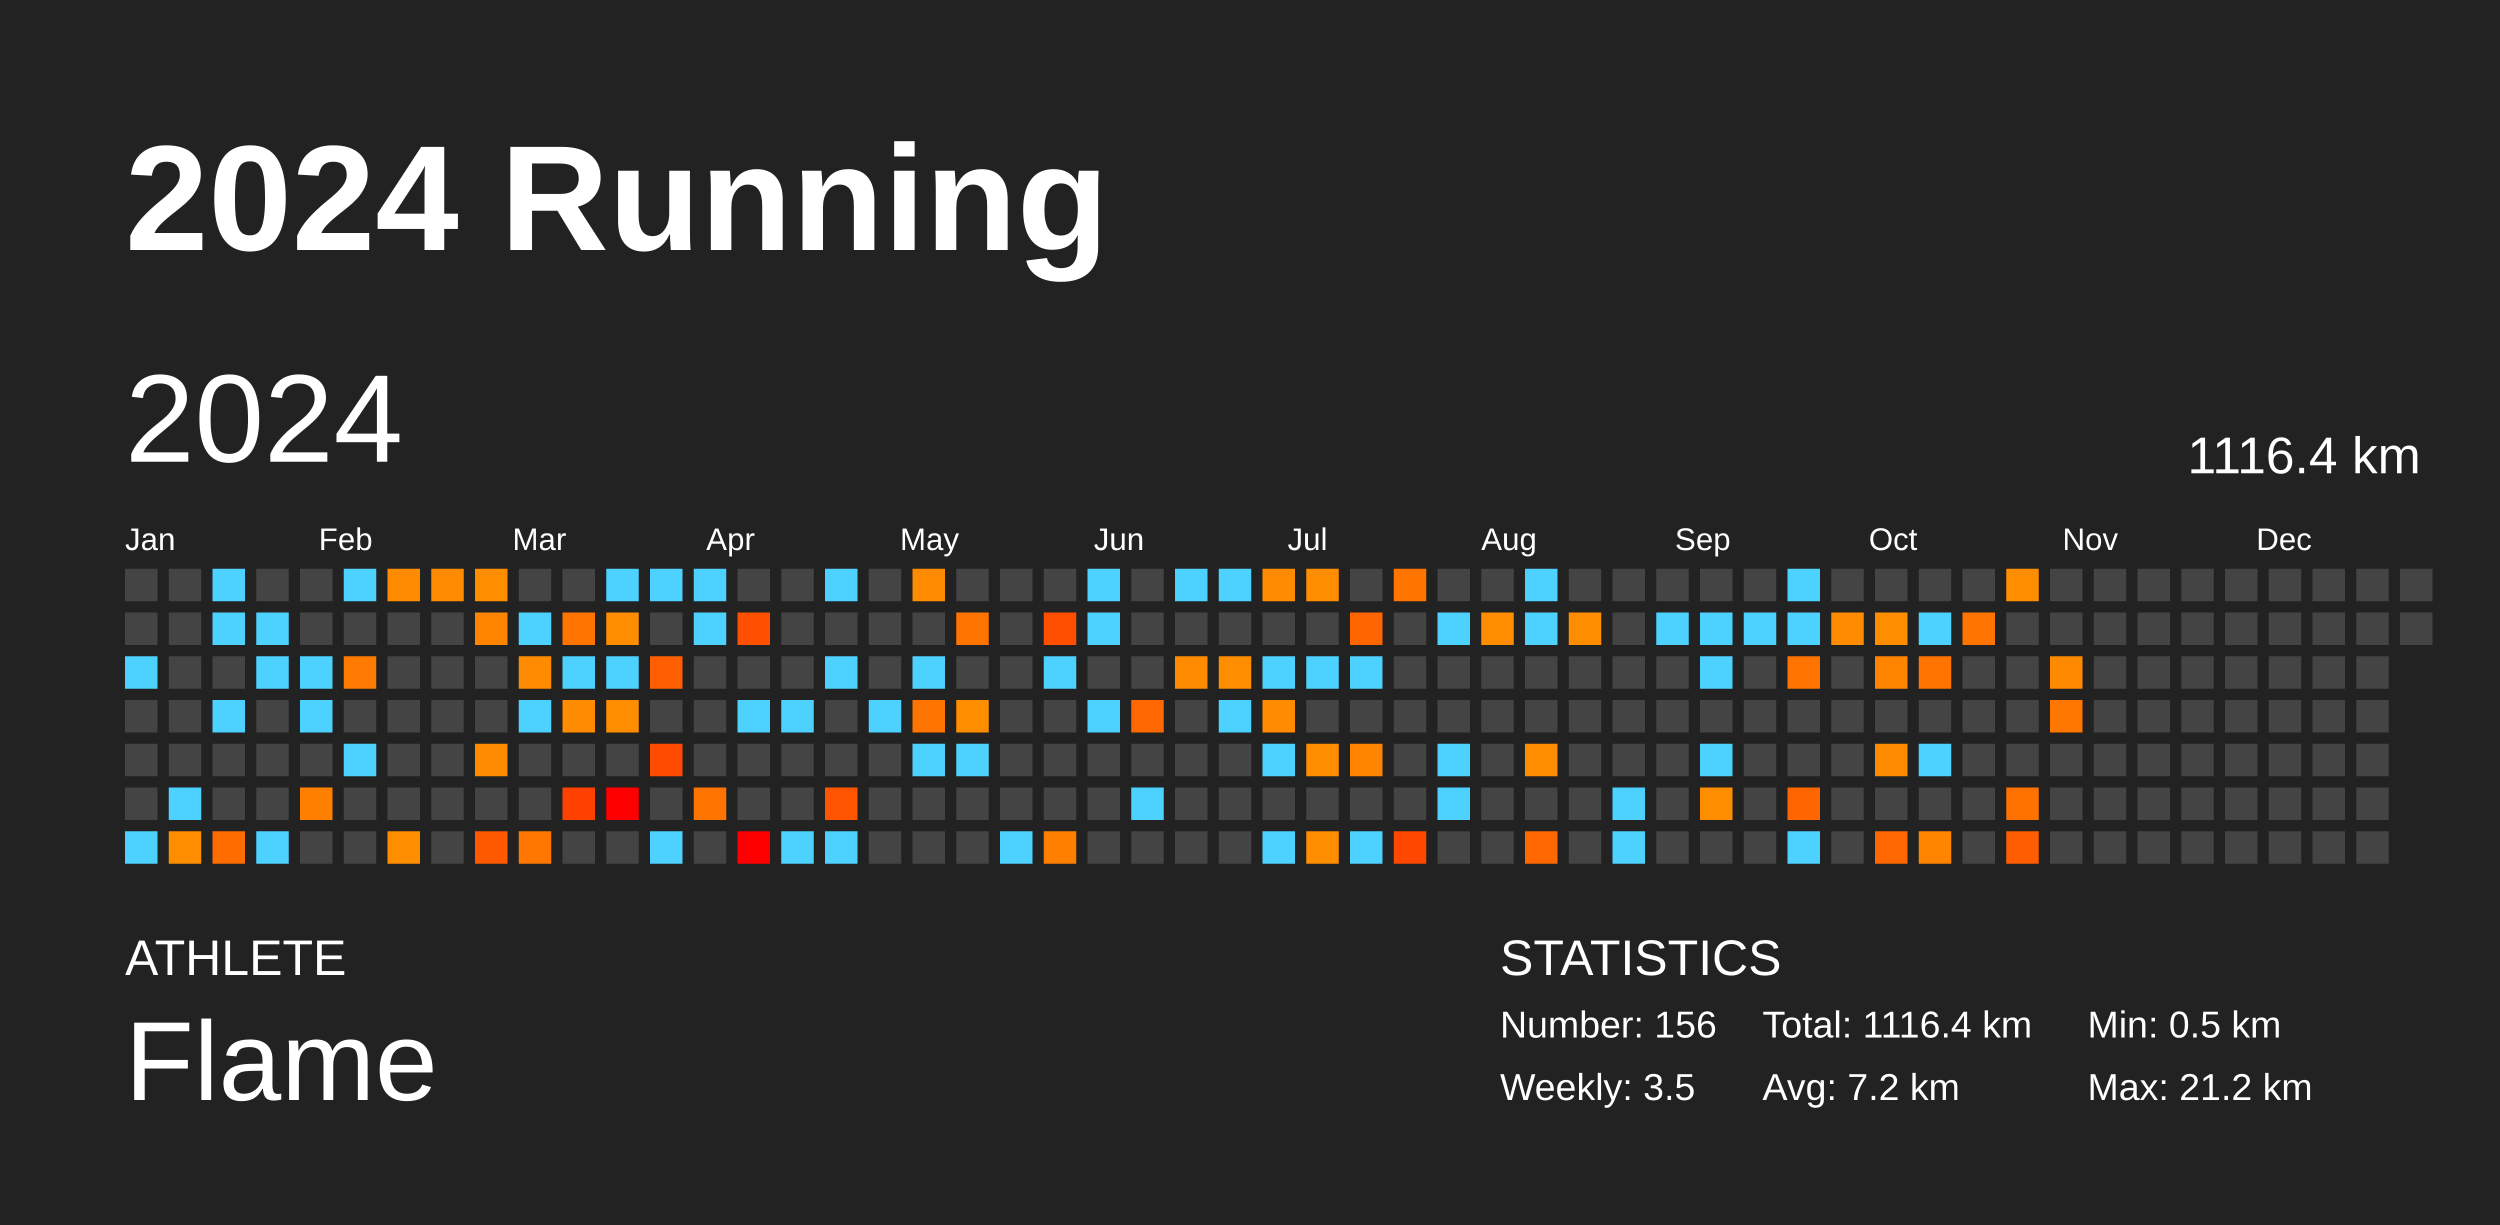
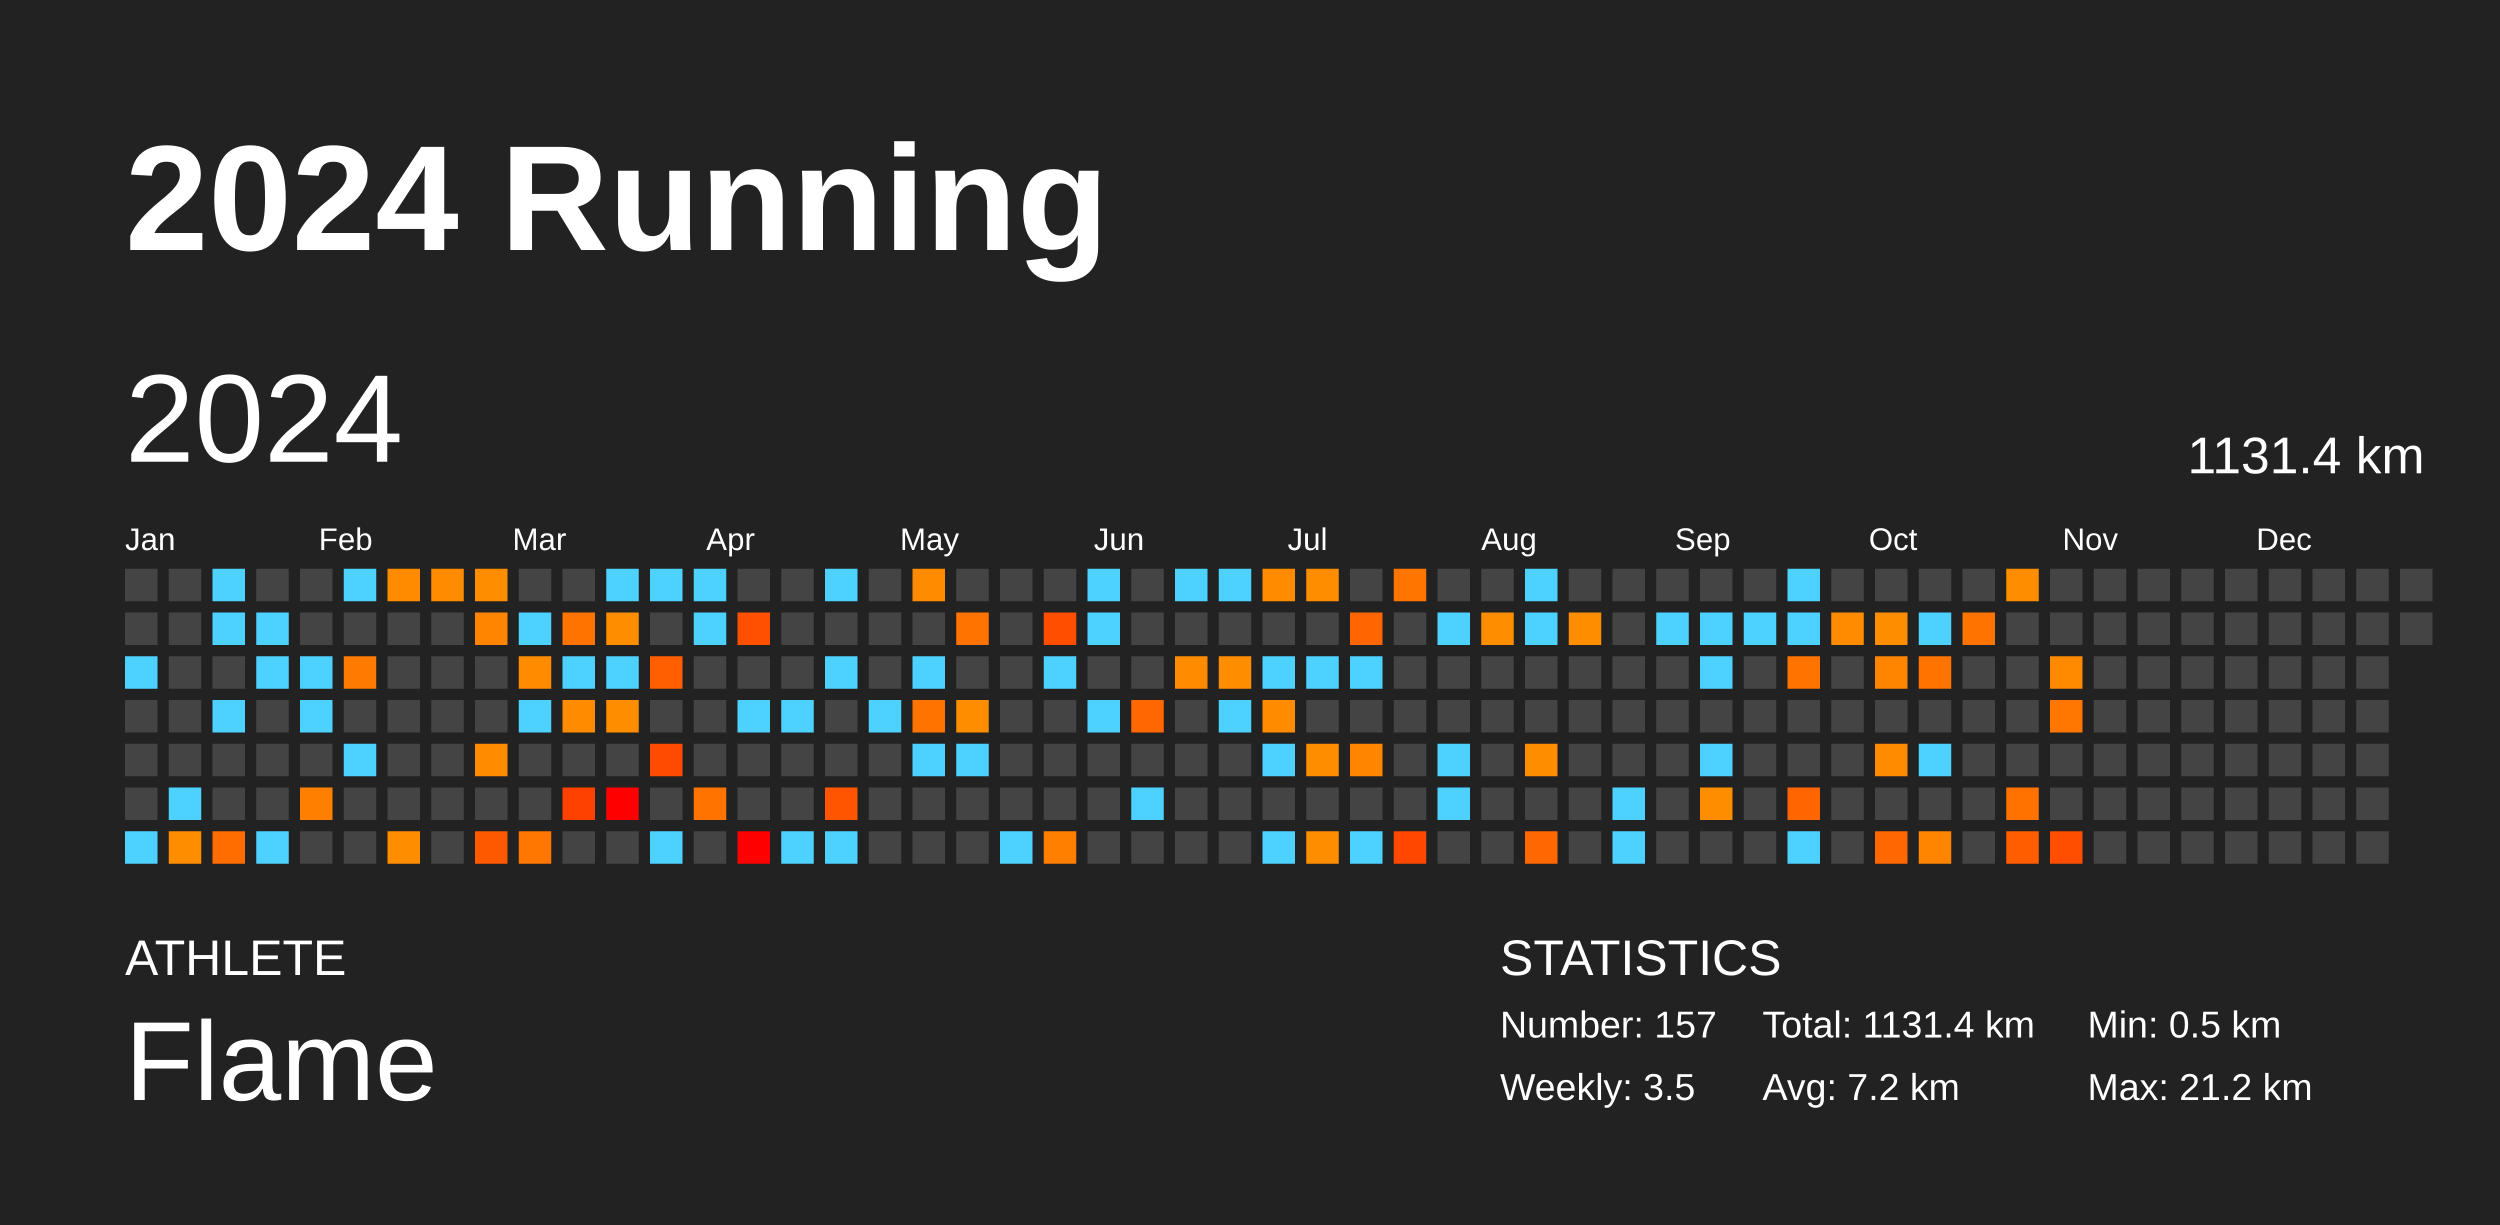
<svg xmlns="http://www.w3.org/2000/svg" baseProfile="full" height="98mm" version="1.1" viewBox="0,0,200,98" width="200mm">
  <defs />
  <rect fill="#222222" height="98" width="200" x="0" y="0" />
  <text fill="#FFFFFF" style="font-size:12px; font-family:Arial; font-weight:bold;" x="10" y="20">2024 Running</text>
  <text fill="#FFFFFF" style="font-size:4px; font-family:Arial" x="10" y="78">ATHLETE</text>
  <text fill="#FFFFFF" style="font-size:9px; font-family:Arial" x="10" y="88">Flame</text>
  <text fill="#FFFFFF" style="font-size:4px; font-family:Arial" x="120" y="78">STATISTICS</text>
-   <text fill="#FFFFFF" style="font-size:3px; font-family:Arial" x="120" y="83">Number: 156</text>
+   <text fill="#FFFFFF" style="font-size:3px; font-family:Arial" x="120" y="83">Number: 157</text>
  <text fill="#FFFFFF" style="font-size:3px; font-family:Arial" x="120" y="88">Weekly: 3.5</text>
-   <text fill="#FFFFFF" style="font-size:3px; font-family:Arial" x="141" y="83">Total: 1116.4 km</text>
+   <text fill="#FFFFFF" style="font-size:3px; font-family:Arial" x="141" y="83">Total: 1131.4 km</text>
  <text fill="#FFFFFF" style="font-size:3px; font-family:Arial" x="141" y="88">Avg: 7.2 km</text>
  <text fill="#FFFFFF" style="font-size:3px; font-family:Arial" x="167" y="83">Min: 0.5 km</text>
  <text fill="#FFFFFF" style="font-size:3px; font-family:Arial" x="167" y="88">Max: 21.2 km</text>
  <text dominant-baseline="hanging" fill="#FFFFFF" style="font-size:10.0px; font-family:Arial;" x="10" y="30">2024</text>
-   <text dominant-baseline="hanging" fill="#FFFFFF" style="font-size:4.125px; font-family:Arial;" x="175" y="35">1116.4 km</text>
+   <text dominant-baseline="hanging" fill="#FFFFFF" style="font-size:4.125px; font-family:Arial;" x="175" y="35">1131.4 km</text>
  <text fill="#FFFFFF" style="font-size:2.5px; font-family:Arial" x="10.0" y="44">Jan</text>
  <text fill="#FFFFFF" style="font-size:2.5px; font-family:Arial" x="25.5" y="44">Feb</text>
  <text fill="#FFFFFF" style="font-size:2.5px; font-family:Arial" x="41.0" y="44">Mar</text>
  <text fill="#FFFFFF" style="font-size:2.5px; font-family:Arial" x="56.5" y="44">Apr</text>
  <text fill="#FFFFFF" style="font-size:2.5px; font-family:Arial" x="72.0" y="44">May</text>
  <text fill="#FFFFFF" style="font-size:2.5px; font-family:Arial" x="87.5" y="44">Jun</text>
  <text fill="#FFFFFF" style="font-size:2.5px; font-family:Arial" x="103.0" y="44">Jul</text>
  <text fill="#FFFFFF" style="font-size:2.5px; font-family:Arial" x="118.5" y="44">Aug</text>
  <text fill="#FFFFFF" style="font-size:2.5px; font-family:Arial" x="134.0" y="44">Sep</text>
  <text fill="#FFFFFF" style="font-size:2.5px; font-family:Arial" x="149.5" y="44">Oct</text>
  <text fill="#FFFFFF" style="font-size:2.5px; font-family:Arial" x="165.0" y="44">Nov</text>
  <text fill="#FFFFFF" style="font-size:2.5px; font-family:Arial" x="180.5" y="44">Dec</text>
  <rect fill="#444444" height="2.6" width="2.6" x="10.0" y="45.5" />
  <rect fill="#444444" height="2.6" width="2.6" x="10.0" y="49.0" />
  <rect fill="#4dd2ff" height="2.6" width="2.6" x="10.0" y="52.5" />
  <rect fill="#444444" height="2.6" width="2.6" x="10.0" y="56.0" />
  <rect fill="#444444" height="2.6" width="2.6" x="10.0" y="59.5" />
  <rect fill="#444444" height="2.6" width="2.6" x="10.0" y="63.0" />
  <rect fill="#4dd2ff" height="2.6" width="2.6" x="10.0" y="66.5" />
  <rect fill="#444444" height="2.6" width="2.6" x="13.5" y="45.5" />
  <rect fill="#444444" height="2.6" width="2.6" x="13.5" y="49.0" />
  <rect fill="#444444" height="2.6" width="2.6" x="13.5" y="52.5" />
  <rect fill="#444444" height="2.6" width="2.6" x="13.5" y="56.0" />
  <rect fill="#444444" height="2.6" width="2.6" x="13.5" y="59.5" />
  <rect fill="#4dd2ff" height="2.6" width="2.6" x="13.5" y="63.0" />
  <rect fill="#ff8d00" height="2.6" width="2.6" x="13.5" y="66.5" />
  <rect fill="#4dd2ff" height="2.6" width="2.6" x="17.0" y="45.5" />
  <rect fill="#4dd2ff" height="2.6" width="2.6" x="17.0" y="49.0" />
  <rect fill="#444444" height="2.6" width="2.6" x="17.0" y="52.5" />
  <rect fill="#4dd2ff" height="2.6" width="2.6" x="17.0" y="56.0" />
  <rect fill="#444444" height="2.6" width="2.6" x="17.0" y="59.5" />
  <rect fill="#444444" height="2.6" width="2.6" x="17.0" y="63.0" />
  <rect fill="#ff6c00" height="2.6" width="2.6" x="17.0" y="66.5" />
  <rect fill="#444444" height="2.6" width="2.6" x="20.5" y="45.5" />
  <rect fill="#4dd2ff" height="2.6" width="2.6" x="20.5" y="49.0" />
  <rect fill="#4dd2ff" height="2.6" width="2.6" x="20.5" y="52.5" />
  <rect fill="#444444" height="2.6" width="2.6" x="20.5" y="56.0" />
  <rect fill="#444444" height="2.6" width="2.6" x="20.5" y="59.5" />
  <rect fill="#444444" height="2.6" width="2.6" x="20.5" y="63.0" />
  <rect fill="#4dd2ff" height="2.6" width="2.6" x="20.5" y="66.5" />
  <rect fill="#444444" height="2.6" width="2.6" x="24.0" y="45.5" />
  <rect fill="#444444" height="2.6" width="2.6" x="24.0" y="49.0" />
  <rect fill="#4dd2ff" height="2.6" width="2.6" x="24.0" y="52.5" />
  <rect fill="#4dd2ff" height="2.6" width="2.6" x="24.0" y="56.0" />
  <rect fill="#444444" height="2.6" width="2.6" x="24.0" y="59.5" />
  <rect fill="#ff8000" height="2.6" width="2.6" x="24.0" y="63.0" />
  <rect fill="#444444" height="2.6" width="2.6" x="24.0" y="66.5" />
  <rect fill="#4dd2ff" height="2.6" width="2.6" x="27.5" y="45.5" />
  <rect fill="#444444" height="2.6" width="2.6" x="27.5" y="49.0" />
  <rect fill="#ff7a00" height="2.6" width="2.6" x="27.5" y="52.5" />
  <rect fill="#444444" height="2.6" width="2.6" x="27.5" y="56.0" />
  <rect fill="#4dd2ff" height="2.6" width="2.6" x="27.5" y="59.5" />
  <rect fill="#444444" height="2.6" width="2.6" x="27.5" y="63.0" />
  <rect fill="#444444" height="2.6" width="2.6" x="27.5" y="66.5" />
  <rect fill="#ff8c00" height="2.6" width="2.6" x="31.0" y="45.5" />
  <rect fill="#444444" height="2.6" width="2.6" x="31.0" y="49.0" />
  <rect fill="#444444" height="2.6" width="2.6" x="31.0" y="52.5" />
  <rect fill="#444444" height="2.6" width="2.6" x="31.0" y="56.0" />
  <rect fill="#444444" height="2.6" width="2.6" x="31.0" y="59.5" />
  <rect fill="#444444" height="2.6" width="2.6" x="31.0" y="63.0" />
  <rect fill="#ff8d00" height="2.6" width="2.6" x="31.0" y="66.5" />
  <rect fill="#ff8c00" height="2.6" width="2.6" x="34.5" y="45.5" />
  <rect fill="#444444" height="2.6" width="2.6" x="34.5" y="49.0" />
  <rect fill="#444444" height="2.6" width="2.6" x="34.5" y="52.5" />
  <rect fill="#444444" height="2.6" width="2.6" x="34.5" y="56.0" />
  <rect fill="#444444" height="2.6" width="2.6" x="34.5" y="59.5" />
  <rect fill="#444444" height="2.6" width="2.6" x="34.5" y="63.0" />
  <rect fill="#444444" height="2.6" width="2.6" x="34.5" y="66.5" />
  <rect fill="#ff8d00" height="2.6" width="2.6" x="38.0" y="45.5" />
  <rect fill="#ff8400" height="2.6" width="2.6" x="38.0" y="49.0" />
  <rect fill="#444444" height="2.6" width="2.6" x="38.0" y="52.5" />
  <rect fill="#444444" height="2.6" width="2.6" x="38.0" y="56.0" />
  <rect fill="#ff8b00" height="2.6" width="2.6" x="38.0" y="59.5" />
  <rect fill="#444444" height="2.6" width="2.6" x="38.0" y="63.0" />
  <rect fill="#ff5900" height="2.6" width="2.6" x="38.0" y="66.5" />
  <rect fill="#444444" height="2.6" width="2.6" x="41.5" y="45.5" />
  <rect fill="#4dd2ff" height="2.6" width="2.6" x="41.5" y="49.0" />
  <rect fill="#ff8c00" height="2.6" width="2.6" x="41.5" y="52.5" />
  <rect fill="#4dd2ff" height="2.6" width="2.6" x="41.5" y="56.0" />
  <rect fill="#444444" height="2.6" width="2.6" x="41.5" y="59.5" />
  <rect fill="#444444" height="2.6" width="2.6" x="41.5" y="63.0" />
  <rect fill="#ff7700" height="2.6" width="2.6" x="41.5" y="66.5" />
  <rect fill="#444444" height="2.6" width="2.6" x="45.0" y="45.5" />
  <rect fill="#ff7300" height="2.6" width="2.6" x="45.0" y="49.0" />
  <rect fill="#4dd2ff" height="2.6" width="2.6" x="45.0" y="52.5" />
  <rect fill="#ff8b00" height="2.6" width="2.6" x="45.0" y="56.0" />
  <rect fill="#444444" height="2.6" width="2.6" x="45.0" y="59.5" />
  <rect fill="#ff4100" height="2.6" width="2.6" x="45.0" y="63.0" />
  <rect fill="#444444" height="2.6" width="2.6" x="45.0" y="66.5" />
  <rect fill="#4dd2ff" height="2.6" width="2.6" x="48.5" y="45.5" />
  <rect fill="#ff8d00" height="2.6" width="2.6" x="48.5" y="49.0" />
  <rect fill="#4dd2ff" height="2.6" width="2.6" x="48.5" y="52.5" />
  <rect fill="#ff8d00" height="2.6" width="2.6" x="48.5" y="56.0" />
  <rect fill="#444444" height="2.6" width="2.6" x="48.5" y="59.5" />
  <rect fill="red" height="2.6" width="2.6" x="48.5" y="63.0" />
  <rect fill="#444444" height="2.6" width="2.6" x="48.5" y="66.5" />
  <rect fill="#4dd2ff" height="2.6" width="2.6" x="52.0" y="45.5" />
  <rect fill="#444444" height="2.6" width="2.6" x="52.0" y="49.0" />
  <rect fill="#ff5f00" height="2.6" width="2.6" x="52.0" y="52.5" />
  <rect fill="#444444" height="2.6" width="2.6" x="52.0" y="56.0" />
  <rect fill="#ff4b00" height="2.6" width="2.6" x="52.0" y="59.5" />
  <rect fill="#444444" height="2.6" width="2.6" x="52.0" y="63.0" />
  <rect fill="#4dd2ff" height="2.6" width="2.6" x="52.0" y="66.5" />
  <rect fill="#4dd2ff" height="2.6" width="2.6" x="55.5" y="45.5" />
  <rect fill="#4dd2ff" height="2.6" width="2.6" x="55.5" y="49.0" />
  <rect fill="#444444" height="2.6" width="2.6" x="55.5" y="52.5" />
  <rect fill="#444444" height="2.6" width="2.6" x="55.5" y="56.0" />
  <rect fill="#444444" height="2.6" width="2.6" x="55.5" y="59.5" />
  <rect fill="#ff7400" height="2.6" width="2.6" x="55.5" y="63.0" />
  <rect fill="#444444" height="2.6" width="2.6" x="55.5" y="66.5" />
  <rect fill="#444444" height="2.6" width="2.6" x="59.0" y="45.5" />
  <rect fill="#ff4f00" height="2.6" width="2.6" x="59.0" y="49.0" />
  <rect fill="#444444" height="2.6" width="2.6" x="59.0" y="52.5" />
  <rect fill="#4dd2ff" height="2.6" width="2.6" x="59.0" y="56.0" />
  <rect fill="#444444" height="2.6" width="2.6" x="59.0" y="59.5" />
  <rect fill="#444444" height="2.6" width="2.6" x="59.0" y="63.0" />
  <rect fill="red" height="2.6" width="2.6" x="59.0" y="66.5" />
  <rect fill="#444444" height="2.6" width="2.6" x="62.5" y="45.5" />
  <rect fill="#444444" height="2.6" width="2.6" x="62.5" y="49.0" />
  <rect fill="#444444" height="2.6" width="2.6" x="62.5" y="52.5" />
  <rect fill="#4dd2ff" height="2.6" width="2.6" x="62.5" y="56.0" />
  <rect fill="#444444" height="2.6" width="2.6" x="62.5" y="59.5" />
  <rect fill="#444444" height="2.6" width="2.6" x="62.5" y="63.0" />
  <rect fill="#4dd2ff" height="2.6" width="2.6" x="62.5" y="66.5" />
  <rect fill="#4dd2ff" height="2.6" width="2.6" x="66.0" y="45.5" />
  <rect fill="#444444" height="2.6" width="2.6" x="66.0" y="49.0" />
  <rect fill="#4dd2ff" height="2.6" width="2.6" x="66.0" y="52.5" />
  <rect fill="#444444" height="2.6" width="2.6" x="66.0" y="56.0" />
  <rect fill="#444444" height="2.6" width="2.6" x="66.0" y="59.5" />
  <rect fill="#ff5500" height="2.6" width="2.6" x="66.0" y="63.0" />
  <rect fill="#4dd2ff" height="2.6" width="2.6" x="66.0" y="66.5" />
  <rect fill="#444444" height="2.6" width="2.6" x="69.5" y="45.5" />
  <rect fill="#444444" height="2.6" width="2.6" x="69.5" y="49.0" />
  <rect fill="#444444" height="2.6" width="2.6" x="69.5" y="52.5" />
  <rect fill="#4dd2ff" height="2.6" width="2.6" x="69.5" y="56.0" />
  <rect fill="#444444" height="2.6" width="2.6" x="69.5" y="59.5" />
  <rect fill="#444444" height="2.6" width="2.6" x="69.5" y="63.0" />
  <rect fill="#444444" height="2.6" width="2.6" x="69.5" y="66.5" />
  <rect fill="#ff8c00" height="2.6" width="2.6" x="73.0" y="45.5" />
  <rect fill="#444444" height="2.6" width="2.6" x="73.0" y="49.0" />
  <rect fill="#4dd2ff" height="2.6" width="2.6" x="73.0" y="52.5" />
  <rect fill="#ff7300" height="2.6" width="2.6" x="73.0" y="56.0" />
  <rect fill="#4dd2ff" height="2.6" width="2.6" x="73.0" y="59.5" />
  <rect fill="#444444" height="2.6" width="2.6" x="73.0" y="63.0" />
  <rect fill="#444444" height="2.6" width="2.6" x="73.0" y="66.5" />
  <rect fill="#444444" height="2.6" width="2.6" x="76.5" y="45.5" />
  <rect fill="#ff7400" height="2.6" width="2.6" x="76.5" y="49.0" />
  <rect fill="#444444" height="2.6" width="2.6" x="76.5" y="52.5" />
  <rect fill="#ff8d00" height="2.6" width="2.6" x="76.5" y="56.0" />
  <rect fill="#4dd2ff" height="2.6" width="2.6" x="76.5" y="59.5" />
  <rect fill="#444444" height="2.6" width="2.6" x="76.5" y="63.0" />
  <rect fill="#444444" height="2.6" width="2.6" x="76.5" y="66.5" />
  <rect fill="#444444" height="2.6" width="2.6" x="80.0" y="45.5" />
  <rect fill="#444444" height="2.6" width="2.6" x="80.0" y="49.0" />
  <rect fill="#444444" height="2.6" width="2.6" x="80.0" y="52.5" />
  <rect fill="#444444" height="2.6" width="2.6" x="80.0" y="56.0" />
  <rect fill="#444444" height="2.6" width="2.6" x="80.0" y="59.5" />
  <rect fill="#444444" height="2.6" width="2.6" x="80.0" y="63.0" />
  <rect fill="#4dd2ff" height="2.6" width="2.6" x="80.0" y="66.5" />
  <rect fill="#444444" height="2.6" width="2.6" x="83.5" y="45.5" />
  <rect fill="#ff4e00" height="2.6" width="2.6" x="83.5" y="49.0" />
  <rect fill="#4dd2ff" height="2.6" width="2.6" x="83.5" y="52.5" />
  <rect fill="#444444" height="2.6" width="2.6" x="83.5" y="56.0" />
  <rect fill="#444444" height="2.6" width="2.6" x="83.5" y="59.5" />
  <rect fill="#444444" height="2.6" width="2.6" x="83.5" y="63.0" />
  <rect fill="#ff8000" height="2.6" width="2.6" x="83.5" y="66.5" />
  <rect fill="#4dd2ff" height="2.6" width="2.6" x="87.0" y="45.5" />
  <rect fill="#4dd2ff" height="2.6" width="2.6" x="87.0" y="49.0" />
  <rect fill="#444444" height="2.6" width="2.6" x="87.0" y="52.5" />
  <rect fill="#4dd2ff" height="2.6" width="2.6" x="87.0" y="56.0" />
  <rect fill="#444444" height="2.6" width="2.6" x="87.0" y="59.5" />
  <rect fill="#444444" height="2.6" width="2.6" x="87.0" y="63.0" />
  <rect fill="#444444" height="2.6" width="2.6" x="87.0" y="66.5" />
  <rect fill="#444444" height="2.6" width="2.6" x="90.5" y="45.5" />
  <rect fill="#444444" height="2.6" width="2.6" x="90.5" y="49.0" />
  <rect fill="#444444" height="2.6" width="2.6" x="90.5" y="52.5" />
  <rect fill="#ff6700" height="2.6" width="2.6" x="90.5" y="56.0" />
  <rect fill="#444444" height="2.6" width="2.6" x="90.5" y="59.5" />
  <rect fill="#4dd2ff" height="2.6" width="2.6" x="90.5" y="63.0" />
  <rect fill="#444444" height="2.6" width="2.6" x="90.5" y="66.5" />
  <rect fill="#4dd2ff" height="2.6" width="2.6" x="94.0" y="45.5" />
  <rect fill="#444444" height="2.6" width="2.6" x="94.0" y="49.0" />
  <rect fill="#ff8c00" height="2.6" width="2.6" x="94.0" y="52.5" />
  <rect fill="#444444" height="2.6" width="2.6" x="94.0" y="56.0" />
  <rect fill="#444444" height="2.6" width="2.6" x="94.0" y="59.5" />
  <rect fill="#444444" height="2.6" width="2.6" x="94.0" y="63.0" />
  <rect fill="#444444" height="2.6" width="2.6" x="94.0" y="66.5" />
  <rect fill="#4dd2ff" height="2.6" width="2.6" x="97.5" y="45.5" />
  <rect fill="#444444" height="2.6" width="2.6" x="97.5" y="49.0" />
  <rect fill="#ff8d00" height="2.6" width="2.6" x="97.5" y="52.5" />
  <rect fill="#4dd2ff" height="2.6" width="2.6" x="97.5" y="56.0" />
  <rect fill="#444444" height="2.6" width="2.6" x="97.5" y="59.5" />
  <rect fill="#444444" height="2.6" width="2.6" x="97.5" y="63.0" />
  <rect fill="#444444" height="2.6" width="2.6" x="97.5" y="66.5" />
  <rect fill="#ff8b00" height="2.6" width="2.6" x="101.0" y="45.5" />
  <rect fill="#444444" height="2.6" width="2.6" x="101.0" y="49.0" />
  <rect fill="#4dd2ff" height="2.6" width="2.6" x="101.0" y="52.5" />
  <rect fill="#ff8c00" height="2.6" width="2.6" x="101.0" y="56.0" />
  <rect fill="#4dd2ff" height="2.6" width="2.6" x="101.0" y="59.5" />
  <rect fill="#444444" height="2.6" width="2.6" x="101.0" y="63.0" />
  <rect fill="#4dd2ff" height="2.6" width="2.6" x="101.0" y="66.5" />
  <rect fill="#ff8d00" height="2.6" width="2.6" x="104.5" y="45.5" />
  <rect fill="#444444" height="2.6" width="2.6" x="104.5" y="49.0" />
  <rect fill="#4dd2ff" height="2.6" width="2.6" x="104.5" y="52.5" />
  <rect fill="#444444" height="2.6" width="2.6" x="104.5" y="56.0" />
  <rect fill="#ff8d00" height="2.6" width="2.6" x="104.5" y="59.5" />
  <rect fill="#444444" height="2.6" width="2.6" x="104.5" y="63.0" />
  <rect fill="#ff8d00" height="2.6" width="2.6" x="104.5" y="66.5" />
  <rect fill="#444444" height="2.6" width="2.6" x="108.0" y="45.5" />
  <rect fill="#ff6500" height="2.6" width="2.6" x="108.0" y="49.0" />
  <rect fill="#4dd2ff" height="2.6" width="2.6" x="108.0" y="52.5" />
  <rect fill="#444444" height="2.6" width="2.6" x="108.0" y="56.0" />
  <rect fill="#ff8400" height="2.6" width="2.6" x="108.0" y="59.5" />
  <rect fill="#444444" height="2.6" width="2.6" x="108.0" y="63.0" />
  <rect fill="#4dd2ff" height="2.6" width="2.6" x="108.0" y="66.5" />
  <rect fill="#ff7500" height="2.6" width="2.6" x="111.5" y="45.5" />
  <rect fill="#444444" height="2.6" width="2.6" x="111.5" y="49.0" />
  <rect fill="#444444" height="2.6" width="2.6" x="111.5" y="52.5" />
  <rect fill="#444444" height="2.6" width="2.6" x="111.5" y="56.0" />
  <rect fill="#444444" height="2.6" width="2.6" x="111.5" y="59.5" />
  <rect fill="#444444" height="2.6" width="2.6" x="111.5" y="63.0" />
  <rect fill="#ff4700" height="2.6" width="2.6" x="111.5" y="66.5" />
  <rect fill="#444444" height="2.6" width="2.6" x="115.0" y="45.5" />
  <rect fill="#4dd2ff" height="2.6" width="2.6" x="115.0" y="49.0" />
  <rect fill="#444444" height="2.6" width="2.6" x="115.0" y="52.5" />
  <rect fill="#444444" height="2.6" width="2.6" x="115.0" y="56.0" />
  <rect fill="#4dd2ff" height="2.6" width="2.6" x="115.0" y="59.5" />
  <rect fill="#4dd2ff" height="2.6" width="2.6" x="115.0" y="63.0" />
  <rect fill="#444444" height="2.6" width="2.6" x="115.0" y="66.5" />
  <rect fill="#444444" height="2.6" width="2.6" x="118.5" y="45.5" />
  <rect fill="#ff8d00" height="2.6" width="2.6" x="118.5" y="49.0" />
  <rect fill="#444444" height="2.6" width="2.6" x="118.5" y="52.5" />
  <rect fill="#444444" height="2.6" width="2.6" x="118.5" y="56.0" />
  <rect fill="#444444" height="2.6" width="2.6" x="118.5" y="59.5" />
  <rect fill="#444444" height="2.6" width="2.6" x="118.5" y="63.0" />
  <rect fill="#444444" height="2.6" width="2.6" x="118.5" y="66.5" />
  <rect fill="#4dd2ff" height="2.6" width="2.6" x="122.0" y="45.5" />
  <rect fill="#4dd2ff" height="2.6" width="2.6" x="122.0" y="49.0" />
  <rect fill="#444444" height="2.6" width="2.6" x="122.0" y="52.5" />
  <rect fill="#444444" height="2.6" width="2.6" x="122.0" y="56.0" />
  <rect fill="#ff8d00" height="2.6" width="2.6" x="122.0" y="59.5" />
  <rect fill="#444444" height="2.6" width="2.6" x="122.0" y="63.0" />
  <rect fill="#ff6700" height="2.6" width="2.6" x="122.0" y="66.5" />
  <rect fill="#444444" height="2.6" width="2.6" x="125.5" y="45.5" />
  <rect fill="#ff8d00" height="2.6" width="2.6" x="125.5" y="49.0" />
  <rect fill="#444444" height="2.6" width="2.6" x="125.5" y="52.5" />
  <rect fill="#444444" height="2.6" width="2.6" x="125.5" y="56.0" />
  <rect fill="#444444" height="2.6" width="2.6" x="125.5" y="59.5" />
  <rect fill="#444444" height="2.6" width="2.6" x="125.5" y="63.0" />
  <rect fill="#444444" height="2.6" width="2.6" x="125.5" y="66.5" />
  <rect fill="#444444" height="2.6" width="2.6" x="129.0" y="45.5" />
  <rect fill="#444444" height="2.6" width="2.6" x="129.0" y="49.0" />
  <rect fill="#444444" height="2.6" width="2.6" x="129.0" y="52.5" />
  <rect fill="#444444" height="2.6" width="2.6" x="129.0" y="56.0" />
  <rect fill="#444444" height="2.6" width="2.6" x="129.0" y="59.5" />
  <rect fill="#4dd2ff" height="2.6" width="2.6" x="129.0" y="63.0" />
  <rect fill="#4dd2ff" height="2.6" width="2.6" x="129.0" y="66.5" />
  <rect fill="#444444" height="2.6" width="2.6" x="132.5" y="45.5" />
  <rect fill="#4dd2ff" height="2.6" width="2.6" x="132.5" y="49.0" />
  <rect fill="#444444" height="2.6" width="2.6" x="132.5" y="52.5" />
  <rect fill="#444444" height="2.6" width="2.6" x="132.5" y="56.0" />
  <rect fill="#444444" height="2.6" width="2.6" x="132.5" y="59.5" />
  <rect fill="#444444" height="2.6" width="2.6" x="132.5" y="63.0" />
  <rect fill="#444444" height="2.6" width="2.6" x="132.5" y="66.5" />
  <rect fill="#444444" height="2.6" width="2.6" x="136.0" y="45.5" />
  <rect fill="#4dd2ff" height="2.6" width="2.6" x="136.0" y="49.0" />
  <rect fill="#4dd2ff" height="2.6" width="2.6" x="136.0" y="52.5" />
  <rect fill="#444444" height="2.6" width="2.6" x="136.0" y="56.0" />
  <rect fill="#4dd2ff" height="2.6" width="2.6" x="136.0" y="59.5" />
  <rect fill="#ff8d00" height="2.6" width="2.6" x="136.0" y="63.0" />
  <rect fill="#444444" height="2.6" width="2.6" x="136.0" y="66.5" />
  <rect fill="#444444" height="2.6" width="2.6" x="139.5" y="45.5" />
  <rect fill="#4dd2ff" height="2.6" width="2.6" x="139.5" y="49.0" />
  <rect fill="#444444" height="2.6" width="2.6" x="139.5" y="52.5" />
  <rect fill="#444444" height="2.6" width="2.6" x="139.5" y="56.0" />
  <rect fill="#444444" height="2.6" width="2.6" x="139.5" y="59.5" />
  <rect fill="#444444" height="2.6" width="2.6" x="139.5" y="63.0" />
  <rect fill="#444444" height="2.6" width="2.6" x="139.5" y="66.5" />
  <rect fill="#4dd2ff" height="2.6" width="2.6" x="143.0" y="45.5" />
  <rect fill="#4dd2ff" height="2.6" width="2.6" x="143.0" y="49.0" />
  <rect fill="#ff7300" height="2.6" width="2.6" x="143.0" y="52.5" />
  <rect fill="#444444" height="2.6" width="2.6" x="143.0" y="56.0" />
  <rect fill="#444444" height="2.6" width="2.6" x="143.0" y="59.5" />
  <rect fill="#ff6600" height="2.6" width="2.6" x="143.0" y="63.0" />
  <rect fill="#4dd2ff" height="2.6" width="2.6" x="143.0" y="66.5" />
  <rect fill="#444444" height="2.6" width="2.6" x="146.5" y="45.5" />
  <rect fill="#ff8c00" height="2.6" width="2.6" x="146.5" y="49.0" />
  <rect fill="#444444" height="2.6" width="2.6" x="146.5" y="52.5" />
  <rect fill="#444444" height="2.6" width="2.6" x="146.5" y="56.0" />
  <rect fill="#444444" height="2.6" width="2.6" x="146.5" y="59.5" />
  <rect fill="#444444" height="2.6" width="2.6" x="146.5" y="63.0" />
  <rect fill="#444444" height="2.6" width="2.6" x="146.5" y="66.5" />
  <rect fill="#444444" height="2.6" width="2.6" x="150.0" y="45.5" />
  <rect fill="#ff8d00" height="2.6" width="2.6" x="150.0" y="49.0" />
  <rect fill="#ff8400" height="2.6" width="2.6" x="150.0" y="52.5" />
  <rect fill="#444444" height="2.6" width="2.6" x="150.0" y="56.0" />
  <rect fill="#ff8c00" height="2.6" width="2.6" x="150.0" y="59.5" />
  <rect fill="#444444" height="2.6" width="2.6" x="150.0" y="63.0" />
  <rect fill="#ff6700" height="2.6" width="2.6" x="150.0" y="66.5" />
  <rect fill="#444444" height="2.6" width="2.6" x="153.5" y="45.5" />
  <rect fill="#4dd2ff" height="2.6" width="2.6" x="153.5" y="49.0" />
  <rect fill="#ff7400" height="2.6" width="2.6" x="153.5" y="52.5" />
  <rect fill="#444444" height="2.6" width="2.6" x="153.5" y="56.0" />
  <rect fill="#4dd2ff" height="2.6" width="2.6" x="153.5" y="59.5" />
  <rect fill="#444444" height="2.6" width="2.6" x="153.5" y="63.0" />
  <rect fill="#ff8400" height="2.6" width="2.6" x="153.5" y="66.5" />
  <rect fill="#444444" height="2.6" width="2.6" x="157.0" y="45.5" />
  <rect fill="#ff7300" height="2.6" width="2.6" x="157.0" y="49.0" />
  <rect fill="#444444" height="2.6" width="2.6" x="157.0" y="52.5" />
  <rect fill="#444444" height="2.6" width="2.6" x="157.0" y="56.0" />
  <rect fill="#444444" height="2.6" width="2.6" x="157.0" y="59.5" />
  <rect fill="#444444" height="2.6" width="2.6" x="157.0" y="63.0" />
  <rect fill="#444444" height="2.6" width="2.6" x="157.0" y="66.5" />
  <rect fill="#ff8d00" height="2.6" width="2.6" x="160.5" y="45.5" />
  <rect fill="#444444" height="2.6" width="2.6" x="160.5" y="49.0" />
  <rect fill="#444444" height="2.6" width="2.6" x="160.5" y="52.5" />
  <rect fill="#444444" height="2.6" width="2.6" x="160.5" y="56.0" />
  <rect fill="#444444" height="2.6" width="2.6" x="160.5" y="59.5" />
  <rect fill="#ff7200" height="2.6" width="2.6" x="160.5" y="63.0" />
  <rect fill="#ff5d00" height="2.6" width="2.6" x="160.5" y="66.5" />
  <rect fill="#444444" height="2.6" width="2.6" x="164.0" y="45.5" />
  <rect fill="#444444" height="2.6" width="2.6" x="164.0" y="49.0" />
  <rect fill="#ff8a00" height="2.6" width="2.6" x="164.0" y="52.5" />
  <rect fill="#ff7700" height="2.6" width="2.6" x="164.0" y="56.0" />
  <rect fill="#444444" height="2.6" width="2.6" x="164.0" y="59.5" />
  <rect fill="#444444" height="2.6" width="2.6" x="164.0" y="63.0" />
-   <rect fill="#444444" height="2.6" width="2.6" x="164.0" y="66.5" />
+   <rect fill="#ff4e00" height="2.6" width="2.6" x="164.0" y="66.5" />
  <rect fill="#444444" height="2.6" width="2.6" x="167.5" y="45.5" />
  <rect fill="#444444" height="2.6" width="2.6" x="167.5" y="49.0" />
  <rect fill="#444444" height="2.6" width="2.6" x="167.5" y="52.5" />
  <rect fill="#444444" height="2.6" width="2.6" x="167.5" y="56.0" />
  <rect fill="#444444" height="2.6" width="2.6" x="167.5" y="59.5" />
  <rect fill="#444444" height="2.6" width="2.6" x="167.5" y="63.0" />
  <rect fill="#444444" height="2.6" width="2.6" x="167.5" y="66.5" />
  <rect fill="#444444" height="2.6" width="2.6" x="171.0" y="45.5" />
  <rect fill="#444444" height="2.6" width="2.6" x="171.0" y="49.0" />
  <rect fill="#444444" height="2.6" width="2.6" x="171.0" y="52.5" />
  <rect fill="#444444" height="2.6" width="2.6" x="171.0" y="56.0" />
  <rect fill="#444444" height="2.6" width="2.6" x="171.0" y="59.5" />
  <rect fill="#444444" height="2.6" width="2.6" x="171.0" y="63.0" />
  <rect fill="#444444" height="2.6" width="2.6" x="171.0" y="66.5" />
  <rect fill="#444444" height="2.6" width="2.6" x="174.5" y="45.5" />
  <rect fill="#444444" height="2.6" width="2.6" x="174.5" y="49.0" />
  <rect fill="#444444" height="2.6" width="2.6" x="174.5" y="52.5" />
  <rect fill="#444444" height="2.6" width="2.6" x="174.5" y="56.0" />
  <rect fill="#444444" height="2.6" width="2.6" x="174.5" y="59.5" />
  <rect fill="#444444" height="2.6" width="2.6" x="174.5" y="63.0" />
  <rect fill="#444444" height="2.6" width="2.6" x="174.5" y="66.5" />
  <rect fill="#444444" height="2.6" width="2.6" x="178.0" y="45.5" />
  <rect fill="#444444" height="2.6" width="2.6" x="178.0" y="49.0" />
  <rect fill="#444444" height="2.6" width="2.6" x="178.0" y="52.5" />
  <rect fill="#444444" height="2.6" width="2.6" x="178.0" y="56.0" />
  <rect fill="#444444" height="2.6" width="2.6" x="178.0" y="59.5" />
  <rect fill="#444444" height="2.6" width="2.6" x="178.0" y="63.0" />
  <rect fill="#444444" height="2.6" width="2.6" x="178.0" y="66.5" />
  <rect fill="#444444" height="2.6" width="2.6" x="181.5" y="45.5" />
  <rect fill="#444444" height="2.6" width="2.6" x="181.5" y="49.0" />
  <rect fill="#444444" height="2.6" width="2.6" x="181.5" y="52.5" />
  <rect fill="#444444" height="2.6" width="2.6" x="181.5" y="56.0" />
  <rect fill="#444444" height="2.6" width="2.6" x="181.5" y="59.5" />
  <rect fill="#444444" height="2.6" width="2.6" x="181.5" y="63.0" />
  <rect fill="#444444" height="2.6" width="2.6" x="181.5" y="66.5" />
  <rect fill="#444444" height="2.6" width="2.6" x="185.0" y="45.5" />
  <rect fill="#444444" height="2.6" width="2.6" x="185.0" y="49.0" />
  <rect fill="#444444" height="2.6" width="2.6" x="185.0" y="52.5" />
  <rect fill="#444444" height="2.6" width="2.6" x="185.0" y="56.0" />
  <rect fill="#444444" height="2.6" width="2.6" x="185.0" y="59.5" />
  <rect fill="#444444" height="2.6" width="2.6" x="185.0" y="63.0" />
  <rect fill="#444444" height="2.6" width="2.6" x="185.0" y="66.5" />
  <rect fill="#444444" height="2.6" width="2.6" x="188.5" y="45.5" />
  <rect fill="#444444" height="2.6" width="2.6" x="188.5" y="49.0" />
  <rect fill="#444444" height="2.6" width="2.6" x="188.5" y="52.5" />
  <rect fill="#444444" height="2.6" width="2.6" x="188.5" y="56.0" />
  <rect fill="#444444" height="2.6" width="2.6" x="188.5" y="59.5" />
  <rect fill="#444444" height="2.6" width="2.6" x="188.5" y="63.0" />
  <rect fill="#444444" height="2.6" width="2.6" x="188.5" y="66.5" />
  <rect fill="#444444" height="2.6" width="2.6" x="192.0" y="45.5" />
  <rect fill="#444444" height="2.6" width="2.6" x="192.0" y="49.0" />
</svg>
